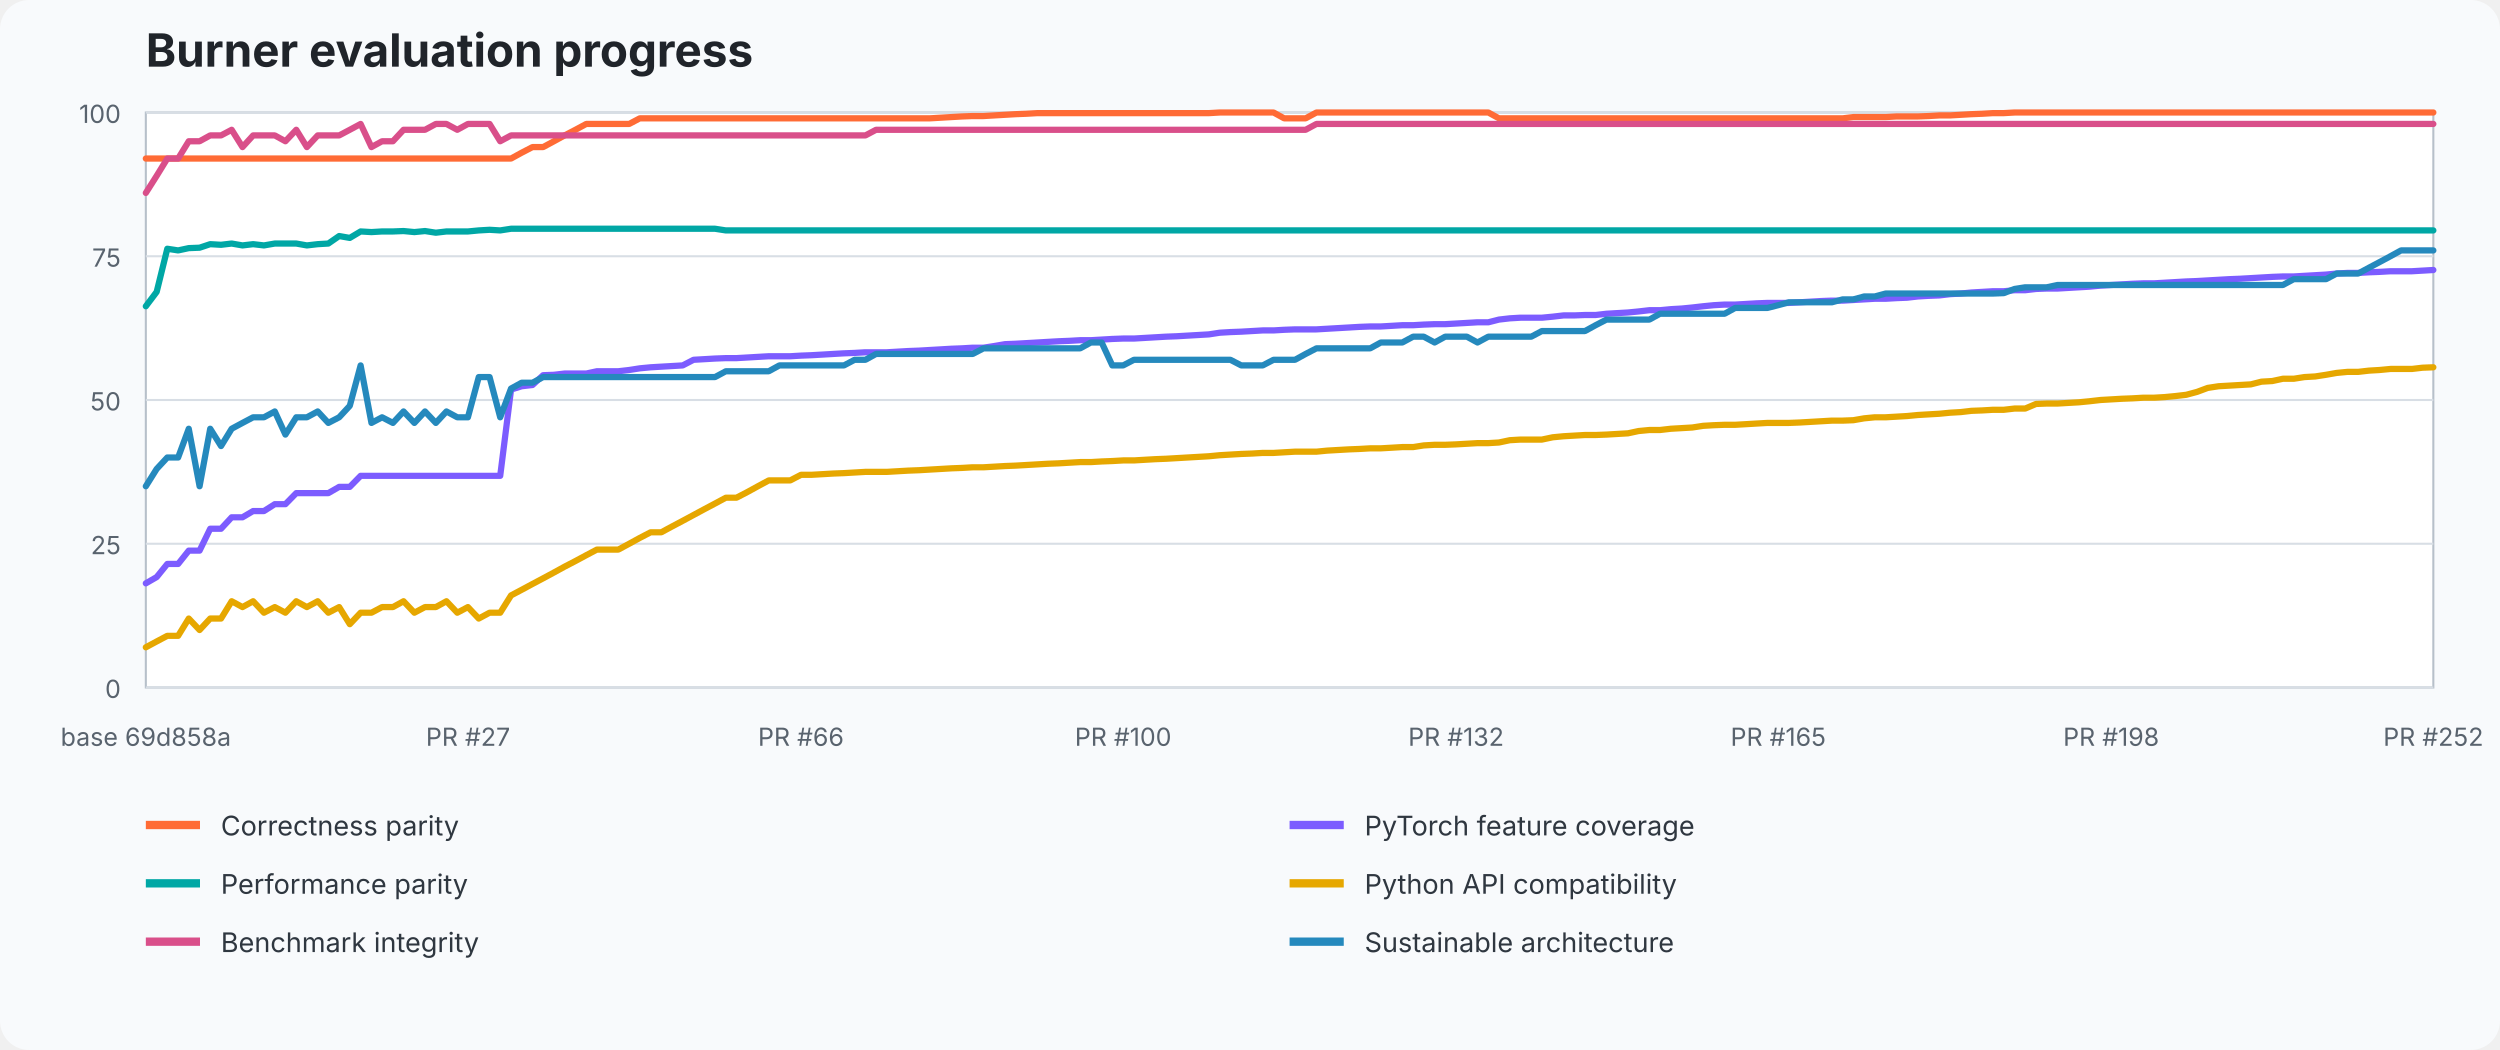
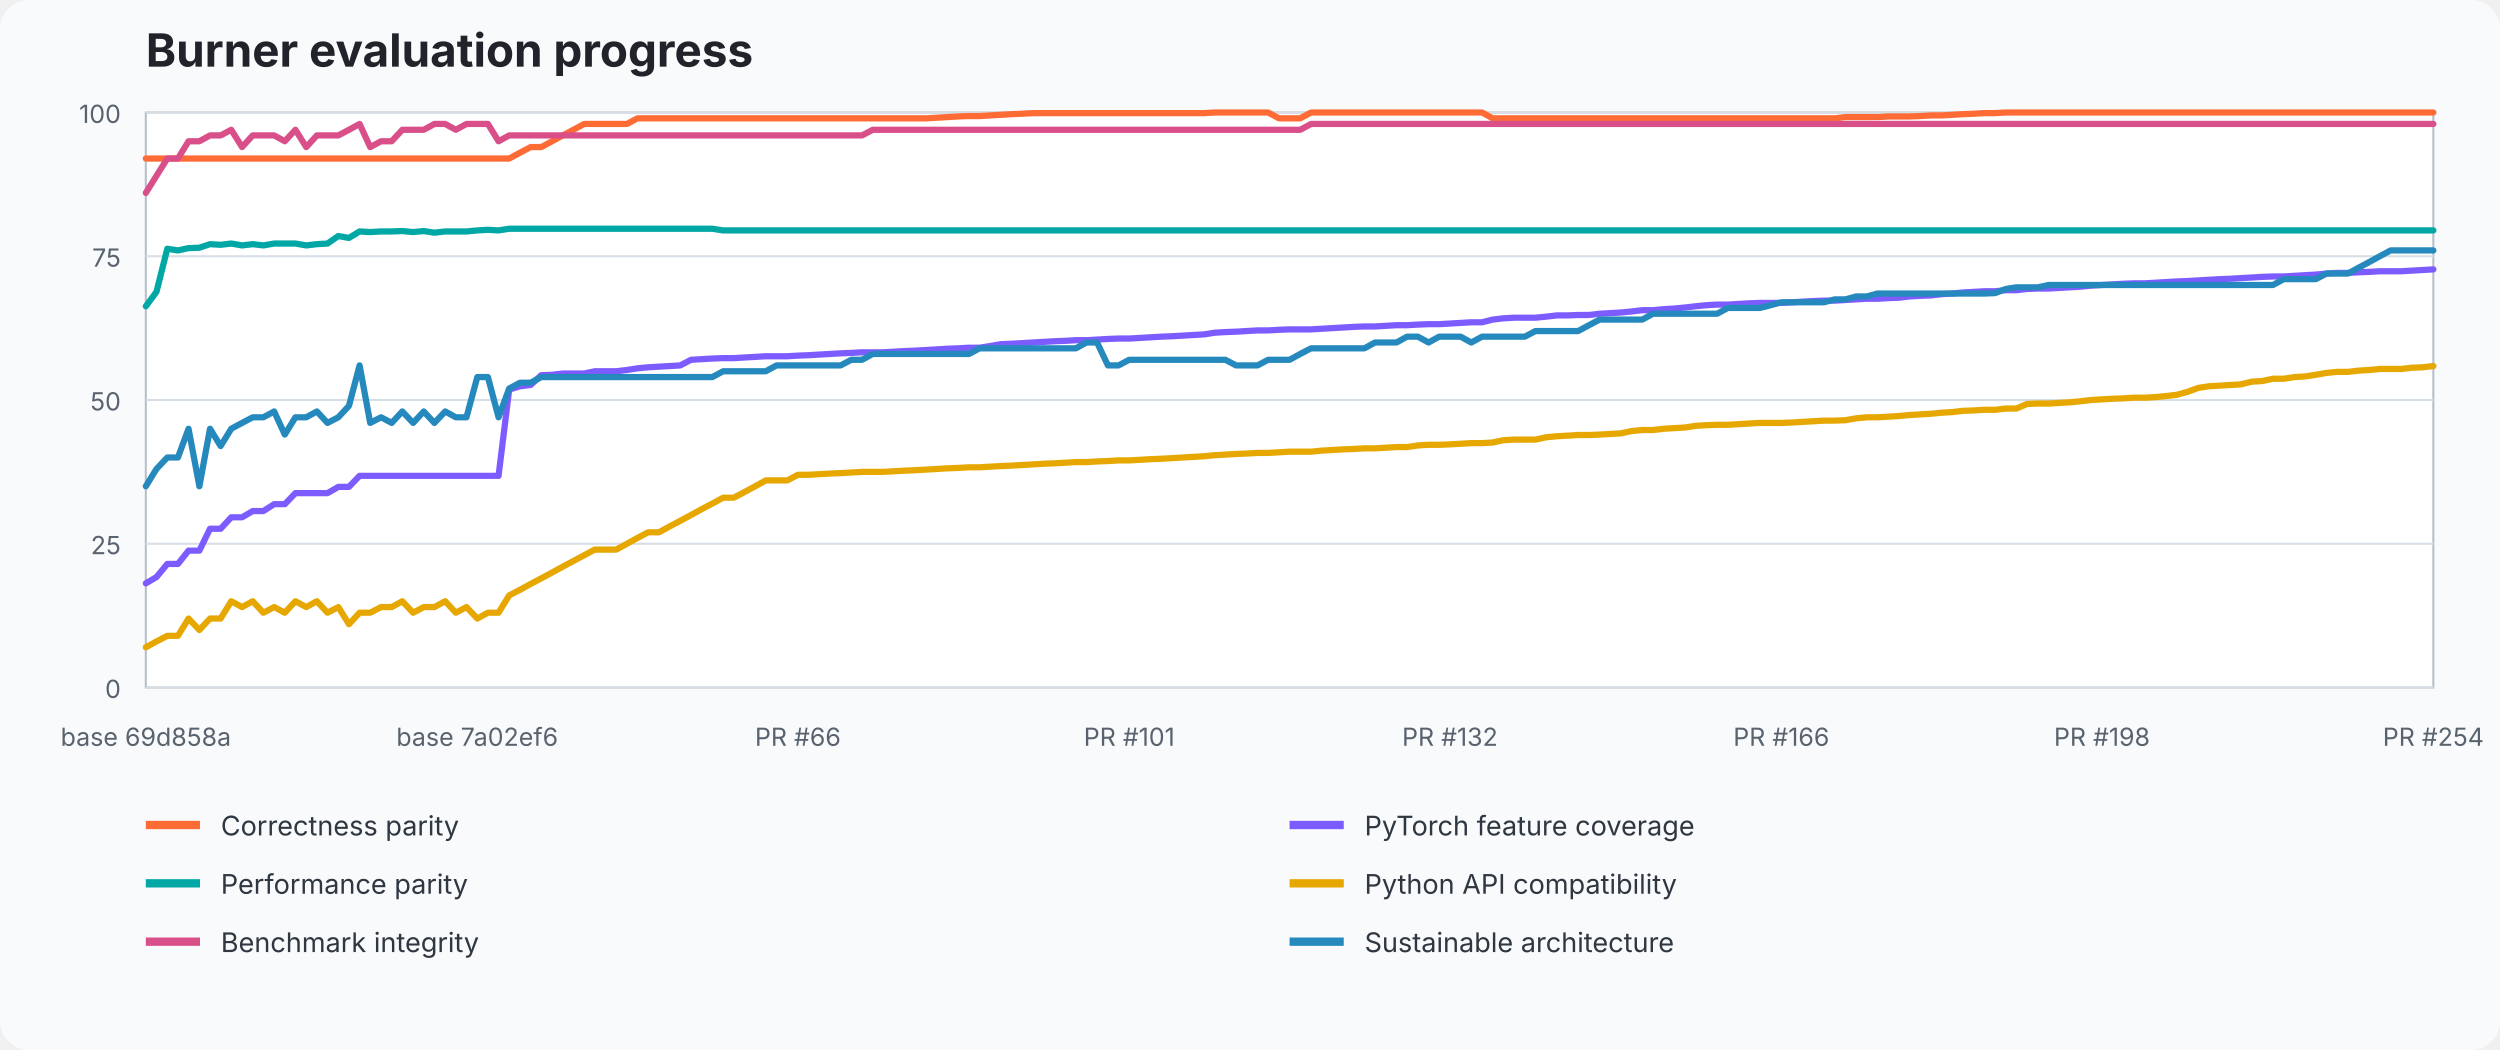
<svg xmlns="http://www.w3.org/2000/svg" width="1200" height="504" viewBox="0 0 1200 504" role="img" aria-labelledby="title desc">
  <style>text{font-family:ui-sans-serif,system-ui,-apple-system,BlinkMacSystemFont,"Segoe UI",sans-serif}.title{font-size:22px;font-weight:700;fill:#20242a}.axis{font-size:12px;fill:#59636e}.legend{font-size:13px;fill:#2f3740}.grid{stroke:#d8dee5;stroke-width:1}.plot{fill:#fff;stroke:#b7c0ca}</style>
  <rect width="100%" height="100%" fill="#f8fafc" rx="14" />
  <text x="70" y="32" class="title">Burner evaluation progress</text>
  <rect x="70" y="54" width="1098" height="276" class="plot" />
  <line x1="70" y1="330" x2="1168" y2="330" class="grid" />
  <text x="58" y="335" text-anchor="end" class="axis">0</text>
  <line x1="70" y1="261" x2="1168" y2="261" class="grid" />
  <text x="58" y="266" text-anchor="end" class="axis">25</text>
  <line x1="70" y1="192" x2="1168" y2="192" class="grid" />
  <text x="58" y="197" text-anchor="end" class="axis">50</text>
  <line x1="70" y1="123" x2="1168" y2="123" class="grid" />
  <text x="58" y="128" text-anchor="end" class="axis">75</text>
  <line x1="70" y1="54" x2="1168" y2="54" class="grid" />
  <text x="58" y="59" text-anchor="end" class="axis">100</text>
-   <polyline points="70.0,76.1 75.2,76.1 80.3,76.1 85.5,76.1 90.6,76.1 95.8,76.1 100.9,76.1 106.1,76.1 111.2,76.1 116.4,76.1 121.5,76.1 126.7,76.1 131.9,76.1 137.0,76.1 142.2,76.1 147.3,76.1 152.5,76.1 157.6,76.1 162.8,76.1 167.9,76.1 173.1,76.1 178.3,76.1 183.4,76.1 188.6,76.1 193.7,76.1 198.9,76.1 204.0,76.1 209.2,76.1 214.3,76.1 219.5,76.1 224.6,76.1 229.8,76.1 235.0,76.1 240.1,76.1 245.3,76.1 250.4,73.3 255.6,70.6 260.7,70.6 265.9,67.8 271.0,65.0 276.2,62.3 281.4,59.5 286.5,59.5 291.7,59.5 296.8,59.5 302.0,59.5 307.1,56.8 312.3,56.8 317.4,56.8 322.6,56.8 327.7,56.8 332.9,56.8 338.1,56.8 343.2,56.8 348.4,56.8 353.5,56.8 358.7,56.8 363.8,56.8 369.0,56.8 374.1,56.8 379.3,56.8 384.5,56.8 389.6,56.8 394.8,56.8 399.9,56.8 405.1,56.8 410.2,56.8 415.4,56.8 420.5,56.8 425.7,56.8 430.8,56.8 436.0,56.8 441.2,56.8 446.3,56.8 451.5,56.5 456.6,56.2 461.8,55.9 466.9,55.7 472.1,55.7 477.2,55.4 482.4,55.1 487.5,54.8 492.7,54.6 497.9,54.3 503.0,54.3 508.2,54.3 513.3,54.3 518.5,54.3 523.6,54.3 528.8,54.3 533.9,54.3 539.1,54.3 544.3,54.3 549.4,54.3 554.6,54.3 559.7,54.3 564.9,54.3 570.0,54.3 575.2,54.3 580.3,54.3 585.5,54.0 590.6,54.0 595.8,54.0 601.0,54.0 606.1,54.0 611.3,54.0 616.4,56.8 621.6,56.8 626.7,56.8 631.9,54.0 637.0,54.0 642.2,54.0 647.4,54.0 652.5,54.0 657.7,54.0 662.8,54.0 668.0,54.0 673.1,54.0 678.3,54.0 683.4,54.0 688.6,54.0 693.7,54.0 698.9,54.0 704.1,54.0 709.2,54.0 714.4,54.0 719.5,56.8 724.7,56.8 729.8,56.8 735.0,56.8 740.1,56.8 745.3,56.8 750.5,56.8 755.6,56.8 760.8,56.8 765.9,56.8 771.1,56.8 776.2,56.8 781.4,56.8 786.5,56.8 791.7,56.8 796.8,56.8 802.0,56.8 807.2,56.8 812.3,56.8 817.5,56.8 822.6,56.8 827.8,56.8 832.9,56.8 838.1,56.8 843.2,56.8 848.4,56.8 853.5,56.8 858.7,56.8 863.9,56.8 869.0,56.8 874.2,56.8 879.3,56.8 884.5,56.8 889.6,56.2 894.8,56.2 899.9,56.2 905.1,56.2 910.3,55.9 915.4,55.9 920.6,55.9 925.7,55.7 930.9,55.4 936.0,55.4 941.2,55.1 946.3,54.8 951.5,54.6 956.6,54.3 961.8,54.3 967.0,54.0 972.1,54.0 977.3,54.0 982.4,54.0 987.6,54.0 992.7,54.0 997.9,54.0 1003.0,54.0 1008.2,54.0 1013.4,54.0 1018.5,54.0 1023.7,54.0 1028.8,54.0 1034.0,54.0 1039.1,54.0 1044.3,54.0 1049.4,54.0 1054.6,54.0 1059.7,54.0 1064.9,54.0 1070.1,54.0 1075.2,54.0 1080.4,54.0 1085.5,54.0 1090.7,54.0 1095.8,54.0 1101.0,54.0 1106.1,54.0 1111.3,54.0 1116.5,54.0 1121.6,54.0 1126.8,54.0 1131.9,54.0 1137.1,54.0 1142.2,54.0 1147.4,54.0 1152.5,54.0 1157.7,54.0 1162.8,54.0 1168.0,54.0" fill="none" stroke="#ff6b35" stroke-width="3" stroke-linejoin="round" stroke-linecap="round" />
-   <polyline points="70.0,280.0 75.2,277.0 80.3,270.7 85.5,270.7 90.6,264.3 95.8,264.3 100.9,253.8 106.1,253.8 111.2,248.3 116.4,248.3 121.5,245.3 126.7,245.3 131.9,242.0 137.0,242.0 142.2,236.7 147.3,236.7 152.5,236.7 157.6,236.7 162.8,233.7 167.9,233.7 173.1,228.4 178.3,228.4 183.4,228.4 188.6,228.4 193.7,228.4 198.9,228.4 204.0,228.4 209.2,228.4 214.3,228.4 219.5,228.4 224.6,228.4 229.8,228.4 235.0,228.4 240.1,228.4 245.3,187.0 250.4,185.4 255.6,184.8 260.7,180.1 265.9,179.9 271.0,179.3 276.2,179.3 281.4,179.3 286.5,178.2 291.7,178.2 296.8,178.2 302.0,177.6 307.1,176.8 312.3,176.3 317.4,176.0 322.6,175.7 327.7,175.4 332.9,172.7 338.1,172.4 343.2,172.1 348.4,171.9 353.5,171.9 358.7,171.6 363.8,171.3 369.0,171.0 374.1,171.0 379.3,171.0 384.5,170.7 389.6,170.5 394.8,170.2 399.9,169.9 405.1,169.6 410.2,169.4 415.4,169.1 420.5,169.1 425.7,169.1 430.8,168.8 436.0,168.5 441.2,168.3 446.3,168.0 451.5,167.7 456.6,167.4 461.8,167.2 466.9,166.9 472.1,166.9 477.2,166.1 482.4,165.2 487.5,165.0 492.7,164.7 497.9,164.4 503.0,164.1 508.2,163.8 513.3,163.6 518.5,163.3 523.6,163.3 528.8,163.0 533.9,162.7 539.1,162.5 544.3,162.5 549.4,162.2 554.6,161.9 559.7,161.6 564.9,161.4 570.0,161.1 575.2,160.8 580.3,160.5 585.5,159.7 590.6,159.4 595.8,159.2 601.0,158.9 606.1,158.6 611.3,158.6 616.4,158.3 621.6,158.1 626.7,158.1 631.9,158.1 637.0,157.8 642.2,157.5 647.4,157.2 652.5,156.9 657.7,156.7 662.8,156.7 668.0,156.4 673.1,156.1 678.3,156.1 683.4,155.8 688.6,155.6 693.7,155.6 698.9,155.3 704.1,155.0 709.2,154.7 714.4,154.7 719.5,153.4 724.7,152.8 729.8,152.5 735.0,152.5 740.1,152.5 745.3,152.0 750.5,151.4 755.6,151.4 760.8,151.2 765.9,151.2 771.1,150.6 776.2,150.3 781.4,150.0 786.5,149.5 791.7,148.9 796.8,148.9 802.0,148.4 807.2,148.1 812.3,147.6 817.5,147.0 822.6,146.5 827.8,146.2 832.9,146.2 838.1,145.9 843.2,145.6 848.4,145.4 853.5,145.4 858.7,145.4 863.9,145.1 869.0,144.8 874.2,144.5 879.3,144.3 884.5,144.3 889.6,144.0 894.8,143.7 899.9,143.4 905.1,143.4 910.3,143.1 915.4,142.9 920.6,142.3 925.7,142.0 930.9,141.8 936.0,141.2 941.2,140.9 946.3,140.4 951.5,140.1 956.6,139.8 961.8,139.8 967.0,139.3 972.1,139.3 977.3,138.7 982.4,138.5 987.6,138.5 992.7,138.2 997.9,137.9 1003.0,137.6 1008.2,137.1 1013.4,136.8 1018.5,136.5 1023.7,136.2 1028.8,136.0 1034.0,136.0 1039.1,135.7 1044.3,135.4 1049.4,135.1 1054.6,134.9 1059.7,134.6 1064.9,134.3 1070.1,134.0 1075.2,133.8 1080.4,133.5 1085.5,133.2 1090.7,132.9 1095.8,132.7 1101.0,132.7 1106.1,132.4 1111.3,132.1 1116.5,131.8 1121.6,131.3 1126.8,131.0 1131.9,131.0 1137.1,130.7 1142.2,130.5 1147.4,130.2 1152.5,130.2 1157.7,130.2 1162.8,129.9 1168.0,129.6" fill="none" stroke="#7c5cff" stroke-width="3" stroke-linejoin="round" stroke-linecap="round" />
-   <polyline points="70.0,147.0 75.2,140.1 80.3,119.4 85.5,120.2 90.6,119.1 95.8,118.9 100.9,117.2 106.1,117.5 111.2,116.9 116.4,117.8 121.5,117.2 126.7,117.8 131.9,116.9 137.0,116.9 142.2,116.9 147.3,117.8 152.5,117.2 157.6,116.9 162.8,113.3 167.9,114.2 173.1,111.1 178.3,111.4 183.4,111.1 188.6,111.1 193.7,110.9 198.9,111.4 204.0,110.9 209.2,111.7 214.3,111.1 219.5,111.1 224.6,111.1 229.8,110.6 235.0,110.3 240.1,110.6 245.3,109.8 250.4,109.8 255.6,109.8 260.7,109.8 265.9,109.8 271.0,109.8 276.2,109.8 281.4,109.8 286.5,109.8 291.7,109.8 296.8,109.8 302.0,109.8 307.1,109.8 312.3,109.8 317.4,109.8 322.6,109.8 327.7,109.8 332.9,109.8 338.1,109.8 343.2,109.8 348.4,110.6 353.5,110.6 358.7,110.6 363.8,110.6 369.0,110.6 374.1,110.6 379.3,110.6 384.5,110.6 389.6,110.6 394.8,110.6 399.9,110.6 405.1,110.6 410.2,110.6 415.4,110.6 420.5,110.6 425.7,110.6 430.8,110.6 436.0,110.6 441.2,110.6 446.3,110.6 451.5,110.6 456.6,110.6 461.8,110.6 466.9,110.6 472.1,110.6 477.2,110.6 482.4,110.6 487.5,110.6 492.7,110.6 497.9,110.6 503.0,110.6 508.2,110.6 513.3,110.6 518.5,110.6 523.6,110.6 528.8,110.6 533.9,110.6 539.1,110.6 544.3,110.6 549.4,110.6 554.6,110.6 559.7,110.6 564.9,110.6 570.0,110.6 575.2,110.6 580.3,110.6 585.5,110.6 590.6,110.6 595.8,110.6 601.0,110.6 606.1,110.6 611.3,110.6 616.4,110.6 621.6,110.6 626.7,110.6 631.9,110.6 637.0,110.6 642.2,110.6 647.4,110.6 652.5,110.6 657.7,110.6 662.8,110.6 668.0,110.6 673.1,110.6 678.3,110.6 683.4,110.6 688.6,110.6 693.7,110.6 698.9,110.6 704.1,110.6 709.2,110.6 714.4,110.6 719.5,110.6 724.7,110.6 729.8,110.6 735.0,110.6 740.1,110.6 745.3,110.6 750.5,110.6 755.6,110.6 760.8,110.6 765.9,110.6 771.1,110.6 776.2,110.6 781.4,110.6 786.5,110.6 791.7,110.6 796.8,110.6 802.0,110.6 807.2,110.6 812.3,110.6 817.5,110.6 822.6,110.6 827.8,110.6 832.9,110.6 838.1,110.6 843.2,110.6 848.4,110.6 853.5,110.6 858.7,110.6 863.9,110.6 869.0,110.6 874.2,110.6 879.3,110.6 884.5,110.6 889.6,110.6 894.8,110.6 899.9,110.6 905.1,110.6 910.3,110.6 915.4,110.6 920.6,110.6 925.7,110.6 930.9,110.6 936.0,110.6 941.2,110.6 946.3,110.6 951.5,110.6 956.6,110.6 961.8,110.6 967.0,110.6 972.1,110.6 977.3,110.6 982.4,110.6 987.6,110.6 992.7,110.6 997.9,110.6 1003.0,110.6 1008.2,110.6 1013.4,110.6 1018.5,110.6 1023.7,110.6 1028.8,110.6 1034.0,110.6 1039.1,110.6 1044.3,110.6 1049.4,110.6 1054.6,110.6 1059.7,110.6 1064.9,110.6 1070.1,110.6 1075.2,110.6 1080.4,110.6 1085.5,110.6 1090.7,110.6 1095.8,110.6 1101.0,110.6 1106.1,110.6 1111.3,110.6 1116.5,110.6 1121.6,110.6 1126.8,110.6 1131.9,110.6 1137.1,110.6 1142.2,110.6 1147.4,110.6 1152.5,110.6 1157.7,110.6 1162.8,110.6 1168.0,110.6" fill="none" stroke="#00a7a5" stroke-width="3" stroke-linejoin="round" stroke-linecap="round" />
-   <polyline points="70.0,310.7 75.2,307.9 80.3,305.2 85.5,305.2 90.6,296.9 95.8,302.4 100.9,296.9 106.1,296.9 111.2,288.6 116.4,291.4 121.5,288.6 126.7,294.1 131.9,291.4 137.0,294.1 142.2,288.6 147.3,291.4 152.5,288.6 157.6,294.1 162.8,291.4 167.9,299.6 173.1,294.1 178.3,294.1 183.4,291.4 188.6,291.4 193.7,288.6 198.9,294.1 204.0,291.4 209.2,291.4 214.3,288.6 219.5,294.1 224.6,291.4 229.8,296.9 235.0,294.1 240.1,294.1 245.3,285.8 250.4,283.1 255.6,280.3 260.7,277.6 265.9,274.8 271.0,272.0 276.2,269.3 281.4,266.5 286.5,263.8 291.7,263.8 296.8,263.8 302.0,261.0 307.1,258.2 312.3,255.5 317.4,255.5 322.6,252.7 327.7,250.0 332.9,247.2 338.1,244.4 343.2,241.7 348.4,238.9 353.5,238.9 358.7,236.2 363.8,233.4 369.0,230.6 374.1,230.6 379.3,230.6 384.5,227.9 389.6,227.9 394.8,227.6 399.9,227.3 405.1,227.1 410.2,226.8 415.4,226.5 420.5,226.5 425.7,226.5 430.8,226.2 436.0,225.9 441.2,225.7 446.3,225.4 451.5,225.1 456.6,224.8 461.8,224.6 466.9,224.3 472.1,224.3 477.2,224.0 482.4,223.7 487.5,223.5 492.7,223.2 497.9,222.9 503.0,222.6 508.2,222.4 513.3,222.1 518.5,221.8 523.6,221.8 528.8,221.5 533.9,221.3 539.1,221.0 544.3,221.0 549.4,220.7 554.6,220.4 559.7,220.2 564.9,219.9 570.0,219.6 575.2,219.3 580.3,219.0 585.5,218.5 590.6,218.2 595.8,217.9 601.0,217.7 606.1,217.4 611.3,217.4 616.4,217.1 621.6,216.8 626.7,216.8 631.9,216.8 637.0,216.3 642.2,216.0 647.4,215.7 652.5,215.5 657.7,215.2 662.8,215.2 668.0,214.9 673.1,214.6 678.3,214.6 683.4,213.8 688.6,213.5 693.7,213.5 698.9,213.3 704.1,213.0 709.2,212.7 714.4,212.7 719.5,212.4 724.7,211.3 729.8,211.0 735.0,211.0 740.1,211.0 745.3,209.9 750.5,209.4 755.6,209.1 760.8,208.8 765.9,208.8 771.1,208.6 776.2,208.3 781.4,208.0 786.5,206.9 791.7,206.4 796.8,206.4 802.0,205.8 807.2,205.5 812.3,205.2 817.5,204.4 822.6,204.1 827.8,203.9 832.9,203.9 838.1,203.6 843.2,203.3 848.4,203.0 853.5,203.0 858.7,203.0 863.9,202.8 869.0,202.5 874.2,202.2 879.3,201.9 884.5,201.9 889.6,201.7 894.8,200.8 899.9,200.3 905.1,200.3 910.3,200.0 915.4,199.7 920.6,199.2 925.7,198.9 930.9,198.6 936.0,198.1 941.2,197.8 946.3,197.2 951.5,197.0 956.6,196.7 961.8,196.7 967.0,196.1 972.1,196.1 977.3,193.9 982.4,193.7 987.6,193.7 992.7,193.4 997.9,193.1 1003.0,192.6 1008.2,192.0 1013.4,191.7 1018.5,191.4 1023.7,191.2 1028.8,190.9 1034.0,190.9 1039.1,190.6 1044.3,190.1 1049.4,189.5 1054.6,188.1 1059.7,186.2 1064.9,185.4 1070.1,185.1 1075.2,184.8 1080.4,184.5 1085.5,183.2 1090.7,182.9 1095.8,181.8 1101.0,181.8 1106.1,181.0 1111.3,180.7 1116.5,179.9 1121.6,179.0 1126.8,178.5 1131.9,178.5 1137.1,177.9 1142.2,177.6 1147.4,177.1 1152.5,177.1 1157.7,177.1 1162.8,176.5 1168.0,176.3" fill="none" stroke="#e6a700" stroke-width="3" stroke-linejoin="round" stroke-linecap="round" />
-   <polyline points="70.0,92.6 75.2,84.4 80.3,76.1 85.5,76.1 90.6,67.8 95.8,67.8 100.9,65.0 106.1,65.0 111.2,62.3 116.4,70.6 121.5,65.0 126.7,65.0 131.9,65.0 137.0,67.8 142.2,62.3 147.3,70.6 152.5,65.0 157.6,65.0 162.8,65.0 167.9,62.3 173.1,59.5 178.3,70.6 183.4,67.8 188.6,67.8 193.7,62.3 198.9,62.3 204.0,62.3 209.2,59.5 214.3,59.5 219.5,62.3 224.6,59.5 229.8,59.5 235.0,59.5 240.1,67.8 245.3,65.0 250.4,65.0 255.6,65.0 260.7,65.0 265.9,65.0 271.0,65.0 276.2,65.0 281.4,65.0 286.5,65.0 291.7,65.0 296.8,65.0 302.0,65.0 307.1,65.0 312.3,65.0 317.4,65.0 322.6,65.0 327.7,65.0 332.9,65.0 338.1,65.0 343.2,65.0 348.4,65.0 353.5,65.0 358.7,65.0 363.8,65.0 369.0,65.0 374.1,65.0 379.3,65.0 384.5,65.0 389.6,65.0 394.8,65.0 399.9,65.0 405.1,65.0 410.2,65.0 415.4,65.0 420.5,62.3 425.7,62.3 430.8,62.3 436.0,62.3 441.2,62.3 446.3,62.3 451.5,62.3 456.6,62.3 461.8,62.3 466.9,62.3 472.1,62.3 477.2,62.3 482.4,62.3 487.5,62.3 492.7,62.3 497.9,62.3 503.0,62.3 508.2,62.3 513.3,62.3 518.5,62.3 523.6,62.3 528.8,62.3 533.9,62.3 539.1,62.3 544.3,62.3 549.4,62.3 554.6,62.3 559.7,62.3 564.9,62.3 570.0,62.3 575.2,62.3 580.3,62.3 585.5,62.3 590.6,62.3 595.8,62.3 601.0,62.3 606.1,62.3 611.3,62.3 616.4,62.3 621.6,62.3 626.7,62.3 631.9,59.5 637.0,59.5 642.2,59.5 647.4,59.5 652.5,59.5 657.7,59.5 662.8,59.5 668.0,59.5 673.1,59.5 678.3,59.5 683.4,59.5 688.6,59.5 693.7,59.5 698.9,59.5 704.1,59.5 709.2,59.5 714.4,59.5 719.5,59.5 724.7,59.5 729.8,59.5 735.0,59.5 740.1,59.5 745.3,59.5 750.5,59.5 755.6,59.5 760.8,59.5 765.9,59.5 771.1,59.5 776.2,59.5 781.4,59.5 786.5,59.5 791.7,59.5 796.8,59.5 802.0,59.5 807.2,59.5 812.3,59.5 817.5,59.5 822.6,59.5 827.8,59.5 832.9,59.5 838.1,59.5 843.2,59.5 848.4,59.5 853.5,59.5 858.7,59.5 863.9,59.5 869.0,59.5 874.2,59.5 879.3,59.5 884.5,59.5 889.6,59.5 894.8,59.5 899.9,59.5 905.1,59.5 910.3,59.5 915.4,59.5 920.6,59.5 925.7,59.5 930.9,59.5 936.0,59.5 941.2,59.5 946.3,59.5 951.5,59.5 956.6,59.5 961.8,59.5 967.0,59.5 972.1,59.5 977.3,59.5 982.4,59.5 987.6,59.5 992.7,59.5 997.9,59.5 1003.0,59.5 1008.2,59.5 1013.4,59.5 1018.5,59.5 1023.7,59.5 1028.8,59.5 1034.0,59.5 1039.1,59.5 1044.3,59.5 1049.4,59.5 1054.6,59.5 1059.7,59.5 1064.9,59.5 1070.1,59.5 1075.2,59.5 1080.4,59.5 1085.5,59.5 1090.7,59.5 1095.8,59.5 1101.0,59.5 1106.1,59.5 1111.3,59.5 1116.5,59.5 1121.6,59.5 1126.8,59.5 1131.9,59.5 1137.1,59.5 1142.2,59.5 1147.4,59.5 1152.5,59.5 1157.7,59.5 1162.8,59.5 1168.0,59.5" fill="none" stroke="#d94f8a" stroke-width="3" stroke-linejoin="round" stroke-linecap="round" />
-   <polyline points="70.0,233.4 75.2,225.1 80.3,219.6 85.5,219.6 90.6,205.8 95.8,233.4 100.9,205.8 106.1,214.1 111.2,205.8 116.4,203.0 121.5,200.3 126.7,200.3 131.9,197.5 137.0,208.6 142.2,200.3 147.3,200.3 152.5,197.5 157.6,203.0 162.8,200.3 167.9,194.8 173.1,175.4 178.3,203.0 183.4,200.3 188.6,203.0 193.7,197.5 198.9,203.0 204.0,197.5 209.2,203.0 214.3,197.5 219.5,200.3 224.6,200.3 229.8,181.0 235.0,181.0 240.1,200.3 245.3,186.5 250.4,183.7 255.6,183.7 260.7,181.0 265.9,181.0 271.0,181.0 276.2,181.0 281.4,181.0 286.5,181.0 291.7,181.0 296.8,181.0 302.0,181.0 307.1,181.0 312.3,181.0 317.4,181.0 322.6,181.0 327.7,181.0 332.9,181.0 338.1,181.0 343.2,181.0 348.4,178.2 353.5,178.2 358.7,178.2 363.8,178.2 369.0,178.2 374.1,175.4 379.3,175.4 384.5,175.4 389.6,175.4 394.8,175.4 399.9,175.4 405.1,175.4 410.2,172.7 415.4,172.7 420.5,169.9 425.7,169.9 430.8,169.9 436.0,169.9 441.2,169.9 446.3,169.9 451.5,169.9 456.6,169.9 461.8,169.9 466.9,169.9 472.1,167.2 477.2,167.2 482.4,167.2 487.5,167.2 492.7,167.2 497.9,167.2 503.0,167.2 508.2,167.2 513.3,167.2 518.5,167.2 523.6,164.4 528.8,164.4 533.9,175.4 539.1,175.4 544.3,172.7 549.4,172.7 554.6,172.7 559.7,172.7 564.9,172.7 570.0,172.7 575.2,172.7 580.3,172.7 585.5,172.7 590.6,172.7 595.8,175.4 601.0,175.4 606.1,175.4 611.3,172.7 616.4,172.7 621.6,172.7 626.7,169.9 631.9,167.2 637.0,167.2 642.2,167.2 647.4,167.2 652.5,167.2 657.7,167.2 662.8,164.4 668.0,164.4 673.1,164.4 678.3,161.6 683.4,161.6 688.6,164.4 693.7,161.6 698.9,161.6 704.1,161.6 709.2,164.4 714.4,161.6 719.5,161.6 724.7,161.6 729.8,161.6 735.0,161.6 740.1,158.9 745.3,158.9 750.5,158.9 755.6,158.9 760.8,158.9 765.9,156.1 771.1,153.4 776.2,153.4 781.4,153.4 786.5,153.4 791.7,153.4 796.8,150.6 802.0,150.6 807.2,150.6 812.3,150.6 817.5,150.6 822.6,150.6 827.8,150.6 832.9,147.8 838.1,147.8 843.2,147.8 848.4,147.8 853.5,146.5 858.7,145.1 863.9,145.1 869.0,145.1 874.2,145.1 879.3,145.1 884.5,143.7 889.6,143.7 894.8,142.3 899.9,142.3 905.1,140.9 910.3,140.9 915.4,140.9 920.6,140.9 925.7,140.9 930.9,140.9 936.0,140.9 941.2,140.9 946.3,140.9 951.5,140.9 956.6,140.9 961.8,140.7 967.0,138.7 972.1,137.9 977.3,137.9 982.4,137.9 987.6,136.8 992.7,136.8 997.9,136.8 1003.0,136.8 1008.2,136.8 1013.4,136.8 1018.5,136.8 1023.7,136.8 1028.8,136.8 1034.0,136.8 1039.1,136.8 1044.3,136.8 1049.4,136.8 1054.6,136.8 1059.7,136.8 1064.9,136.8 1070.1,136.8 1075.2,136.8 1080.4,136.8 1085.5,136.8 1090.7,136.8 1095.8,136.8 1101.0,134.0 1106.1,134.0 1111.3,134.0 1116.5,134.0 1121.6,131.3 1126.8,131.3 1131.9,131.3 1137.1,128.5 1142.2,125.8 1147.4,123.0 1152.5,120.2 1157.7,120.2 1162.8,120.2 1168.0,120.2" fill="none" stroke="#2589bd" stroke-width="3" stroke-linejoin="round" stroke-linecap="round" />
+   <polyline points="70.0,76.1 75.1,76.1 80.3,76.1 85.4,76.1 90.5,76.1 95.7,76.1 100.8,76.1 105.9,76.1 111.0,76.1 116.2,76.1 121.3,76.1 126.4,76.1 131.6,76.1 136.7,76.1 141.8,76.1 147.0,76.1 152.1,76.1 157.2,76.1 162.4,76.1 167.5,76.1 172.6,76.1 177.7,76.1 182.9,76.1 188.0,76.1 193.1,76.1 198.3,76.1 203.4,76.1 208.5,76.1 213.7,76.1 218.8,76.1 223.9,76.1 229.1,76.1 234.2,76.1 239.3,76.1 244.4,76.1 249.6,73.3 254.7,70.6 259.8,70.6 265.0,67.8 270.1,65.0 275.2,62.3 280.4,59.5 285.5,59.5 290.6,59.5 295.8,59.5 300.9,59.5 306.0,56.8 311.1,56.8 316.3,56.8 321.4,56.8 326.5,56.8 331.7,56.8 336.8,56.8 341.9,56.8 347.1,56.8 352.2,56.8 357.3,56.8 362.5,56.8 367.6,56.8 372.7,56.8 377.9,56.8 383.0,56.8 388.1,56.8 393.2,56.8 398.4,56.8 403.5,56.8 408.6,56.8 413.8,56.8 418.9,56.8 424.0,56.8 429.2,56.8 434.3,56.8 439.4,56.8 444.6,56.8 449.7,56.5 454.8,56.2 459.9,55.9 465.1,55.7 470.2,55.7 475.3,55.4 480.5,55.1 485.6,54.8 490.7,54.6 495.9,54.3 501.0,54.3 506.1,54.3 511.3,54.3 516.4,54.3 521.5,54.3 526.6,54.3 531.8,54.3 536.9,54.3 542.0,54.3 547.2,54.3 552.3,54.3 557.4,54.3 562.6,54.3 567.7,54.3 572.8,54.3 578.0,54.3 583.1,54.0 588.2,54.0 593.3,54.0 598.5,54.0 603.6,54.0 608.7,54.0 613.9,56.8 619.0,56.8 624.1,56.8 629.3,54.0 634.4,54.0 639.5,54.0 644.7,54.0 649.8,54.0 654.9,54.0 660.0,54.0 665.2,54.0 670.3,54.0 675.4,54.0 680.6,54.0 685.7,54.0 690.8,54.0 696.0,54.0 701.1,54.0 706.2,54.0 711.4,54.0 716.5,56.8 721.6,56.8 726.7,56.8 731.9,56.8 737.0,56.8 742.1,56.8 747.3,56.8 752.4,56.8 757.5,56.8 762.7,56.8 767.8,56.8 772.9,56.8 778.1,56.8 783.2,56.8 788.3,56.8 793.4,56.8 798.6,56.8 803.7,56.8 808.8,56.8 814.0,56.8 819.1,56.8 824.2,56.8 829.4,56.8 834.5,56.8 839.6,56.8 844.8,56.8 849.9,56.8 855.0,56.8 860.1,56.8 865.3,56.8 870.4,56.8 875.5,56.8 880.7,56.8 885.8,56.2 890.9,56.2 896.1,56.2 901.2,56.2 906.3,55.9 911.5,55.9 916.6,55.9 921.7,55.7 926.9,55.4 932.0,55.4 937.1,55.1 942.2,54.8 947.4,54.6 952.5,54.3 957.6,54.3 962.8,54.0 967.9,54.0 973.0,54.0 978.2,54.0 983.3,54.0 988.4,54.0 993.6,54.0 998.7,54.0 1003.8,54.0 1008.9,54.0 1014.1,54.0 1019.2,54.0 1024.3,54.0 1029.5,54.0 1034.6,54.0 1039.7,54.0 1044.9,54.0 1050.0,54.0 1055.1,54.0 1060.3,54.0 1065.4,54.0 1070.5,54.0 1075.6,54.0 1080.8,54.0 1085.9,54.0 1091.0,54.0 1096.2,54.0 1101.3,54.0 1106.4,54.0 1111.6,54.0 1116.7,54.0 1121.8,54.0 1127.0,54.0 1132.1,54.0 1137.2,54.0 1142.3,54.0 1147.5,54.0 1152.6,54.0 1157.7,54.0 1162.9,54.0 1168.0,54.0" fill="none" stroke="#ff6b35" stroke-width="3" stroke-linejoin="round" stroke-linecap="round" />
+   <polyline points="70.0,280.0 75.1,277.0 80.3,270.7 85.4,270.7 90.5,264.3 95.7,264.3 100.8,253.8 105.9,253.8 111.0,248.3 116.2,248.3 121.3,245.3 126.4,245.3 131.6,242.0 136.7,242.0 141.8,236.7 147.0,236.7 152.1,236.7 157.2,236.7 162.4,233.7 167.5,233.7 172.6,228.4 177.7,228.4 182.9,228.4 188.0,228.4 193.1,228.4 198.3,228.4 203.4,228.4 208.5,228.4 213.7,228.4 218.8,228.4 223.9,228.4 229.1,228.4 234.2,228.4 239.3,228.4 244.4,187.0 249.6,185.4 254.7,184.8 259.8,180.1 265.0,179.9 270.1,179.3 275.2,179.3 280.4,179.3 285.5,178.2 290.6,178.2 295.8,178.2 300.9,177.6 306.0,176.8 311.1,176.3 316.3,176.0 321.4,175.7 326.5,175.4 331.7,172.7 336.8,172.4 341.9,172.1 347.1,171.9 352.2,171.9 357.3,171.6 362.5,171.3 367.6,171.0 372.7,171.0 377.9,171.0 383.0,170.7 388.1,170.5 393.2,170.2 398.4,169.9 403.5,169.6 408.6,169.4 413.8,169.1 418.9,169.1 424.0,169.1 429.2,168.8 434.3,168.5 439.4,168.3 444.6,168.0 449.7,167.7 454.8,167.4 459.9,167.2 465.1,166.9 470.2,166.9 475.3,166.1 480.5,165.2 485.6,165.0 490.7,164.7 495.9,164.4 501.0,164.1 506.1,163.8 511.3,163.6 516.4,163.3 521.5,163.3 526.6,163.0 531.8,162.7 536.9,162.5 542.0,162.5 547.2,162.2 552.3,161.9 557.4,161.6 562.6,161.4 567.7,161.1 572.8,160.8 578.0,160.5 583.1,159.7 588.2,159.4 593.3,159.2 598.5,158.9 603.6,158.6 608.7,158.6 613.9,158.3 619.0,158.1 624.1,158.1 629.3,158.1 634.4,157.8 639.5,157.5 644.7,157.2 649.8,156.9 654.9,156.7 660.0,156.7 665.2,156.4 670.3,156.1 675.4,156.1 680.6,155.8 685.7,155.6 690.8,155.6 696.0,155.3 701.1,155.0 706.2,154.7 711.4,154.7 716.5,153.4 721.6,152.8 726.7,152.5 731.9,152.5 737.0,152.5 742.1,152.0 747.3,151.4 752.4,151.4 757.5,151.2 762.7,151.2 767.8,150.6 772.9,150.3 778.1,150.0 783.2,149.5 788.3,148.9 793.4,148.9 798.6,148.4 803.7,148.1 808.8,147.6 814.0,147.0 819.1,146.5 824.2,146.2 829.4,146.2 834.5,145.9 839.6,145.6 844.8,145.4 849.9,145.4 855.0,145.4 860.1,145.1 865.3,144.8 870.4,144.5 875.5,144.3 880.7,144.3 885.8,144.0 890.9,143.7 896.1,143.4 901.2,143.4 906.3,143.1 911.5,142.9 916.6,142.3 921.7,142.0 926.9,141.8 932.0,141.2 937.1,140.9 942.2,140.4 947.4,140.1 952.5,139.8 957.6,139.8 962.8,139.3 967.9,139.3 973.0,138.7 978.2,138.5 983.3,138.5 988.4,138.2 993.6,137.9 998.7,137.6 1003.8,137.1 1008.9,136.8 1014.1,136.5 1019.2,136.2 1024.3,136.0 1029.5,136.0 1034.6,135.7 1039.7,135.4 1044.9,135.1 1050.0,134.9 1055.1,134.6 1060.3,134.3 1065.4,134.0 1070.5,133.8 1075.6,133.5 1080.8,133.2 1085.9,132.9 1091.0,132.7 1096.2,132.7 1101.3,132.4 1106.4,132.1 1111.6,131.8 1116.7,131.3 1121.8,131.0 1127.0,131.0 1132.1,130.7 1137.2,130.5 1142.3,130.2 1147.5,130.2 1152.6,130.2 1157.7,129.9 1162.9,129.6 1168.0,129.3" fill="none" stroke="#7c5cff" stroke-width="3" stroke-linejoin="round" stroke-linecap="round" />
+   <polyline points="70.0,147.0 75.1,140.1 80.3,119.4 85.4,120.2 90.5,119.1 95.7,118.9 100.8,117.2 105.9,117.5 111.0,116.9 116.2,117.8 121.3,117.2 126.4,117.8 131.6,116.9 136.7,116.9 141.8,116.9 147.0,117.8 152.1,117.2 157.2,116.9 162.4,113.3 167.5,114.2 172.6,111.1 177.7,111.4 182.9,111.1 188.0,111.1 193.1,110.9 198.3,111.4 203.4,110.9 208.5,111.7 213.7,111.1 218.8,111.1 223.9,111.1 229.1,110.6 234.2,110.3 239.3,110.6 244.4,109.8 249.6,109.8 254.7,109.8 259.8,109.8 265.0,109.8 270.1,109.8 275.2,109.8 280.4,109.8 285.5,109.8 290.6,109.8 295.8,109.8 300.9,109.8 306.0,109.8 311.1,109.8 316.3,109.8 321.4,109.8 326.5,109.8 331.7,109.8 336.8,109.8 341.9,109.8 347.1,110.6 352.2,110.6 357.3,110.6 362.5,110.6 367.6,110.6 372.7,110.6 377.9,110.6 383.0,110.6 388.1,110.6 393.2,110.6 398.4,110.6 403.5,110.6 408.6,110.6 413.8,110.6 418.9,110.6 424.0,110.6 429.2,110.6 434.3,110.6 439.4,110.6 444.6,110.6 449.7,110.6 454.8,110.6 459.9,110.6 465.1,110.6 470.2,110.6 475.3,110.6 480.5,110.6 485.6,110.6 490.7,110.6 495.9,110.6 501.0,110.6 506.1,110.6 511.3,110.6 516.4,110.6 521.5,110.6 526.6,110.6 531.8,110.6 536.9,110.6 542.0,110.6 547.2,110.6 552.3,110.6 557.4,110.6 562.6,110.6 567.7,110.6 572.8,110.6 578.0,110.6 583.1,110.6 588.2,110.6 593.3,110.6 598.5,110.6 603.6,110.6 608.7,110.6 613.9,110.6 619.0,110.6 624.1,110.6 629.3,110.6 634.4,110.6 639.5,110.6 644.7,110.6 649.8,110.6 654.9,110.6 660.0,110.6 665.2,110.6 670.3,110.6 675.4,110.6 680.6,110.6 685.7,110.6 690.8,110.6 696.0,110.6 701.1,110.6 706.2,110.6 711.4,110.6 716.5,110.6 721.6,110.6 726.7,110.6 731.9,110.6 737.0,110.6 742.1,110.6 747.3,110.6 752.4,110.6 757.5,110.6 762.7,110.6 767.8,110.6 772.9,110.6 778.1,110.6 783.2,110.6 788.3,110.6 793.4,110.6 798.6,110.6 803.7,110.6 808.8,110.6 814.0,110.6 819.1,110.6 824.2,110.6 829.4,110.6 834.5,110.6 839.6,110.6 844.8,110.6 849.9,110.6 855.0,110.6 860.1,110.6 865.3,110.6 870.4,110.6 875.5,110.6 880.7,110.6 885.8,110.6 890.9,110.6 896.1,110.6 901.2,110.6 906.3,110.6 911.5,110.6 916.6,110.6 921.7,110.6 926.9,110.6 932.0,110.6 937.1,110.6 942.2,110.6 947.4,110.6 952.5,110.6 957.6,110.6 962.8,110.6 967.9,110.6 973.0,110.6 978.2,110.6 983.3,110.6 988.4,110.6 993.6,110.6 998.7,110.6 1003.8,110.6 1008.9,110.6 1014.1,110.6 1019.2,110.6 1024.3,110.6 1029.5,110.6 1034.6,110.6 1039.7,110.6 1044.9,110.6 1050.0,110.6 1055.1,110.6 1060.3,110.6 1065.4,110.6 1070.5,110.6 1075.6,110.6 1080.8,110.6 1085.9,110.6 1091.0,110.6 1096.2,110.6 1101.3,110.6 1106.4,110.6 1111.6,110.6 1116.7,110.6 1121.8,110.6 1127.0,110.6 1132.1,110.6 1137.2,110.6 1142.3,110.6 1147.5,110.6 1152.6,110.6 1157.7,110.6 1162.9,110.6 1168.0,110.6" fill="none" stroke="#00a7a5" stroke-width="3" stroke-linejoin="round" stroke-linecap="round" />
+   <polyline points="70.0,310.7 75.1,307.9 80.3,305.2 85.4,305.2 90.5,296.9 95.7,302.4 100.8,296.9 105.9,296.9 111.0,288.6 116.2,291.4 121.3,288.6 126.4,294.1 131.6,291.4 136.7,294.1 141.8,288.6 147.0,291.4 152.1,288.6 157.2,294.1 162.4,291.4 167.5,299.6 172.6,294.1 177.7,294.1 182.9,291.4 188.0,291.4 193.1,288.6 198.3,294.1 203.4,291.4 208.5,291.4 213.7,288.6 218.8,294.1 223.9,291.4 229.1,296.9 234.2,294.1 239.3,294.1 244.4,285.8 249.6,283.1 254.7,280.3 259.8,277.6 265.0,274.8 270.1,272.0 275.2,269.3 280.4,266.5 285.5,263.8 290.6,263.8 295.8,263.8 300.9,261.0 306.0,258.2 311.1,255.5 316.3,255.5 321.4,252.7 326.5,250.0 331.7,247.2 336.8,244.4 341.9,241.7 347.1,238.9 352.2,238.9 357.3,236.2 362.5,233.4 367.6,230.6 372.7,230.6 377.9,230.6 383.0,227.9 388.1,227.9 393.2,227.6 398.4,227.3 403.5,227.1 408.6,226.8 413.8,226.5 418.9,226.5 424.0,226.5 429.2,226.2 434.3,225.9 439.4,225.7 444.6,225.4 449.7,225.1 454.8,224.8 459.9,224.6 465.1,224.3 470.2,224.3 475.3,224.0 480.5,223.7 485.6,223.5 490.7,223.2 495.9,222.9 501.0,222.6 506.1,222.4 511.3,222.1 516.4,221.8 521.5,221.8 526.6,221.5 531.8,221.3 536.9,221.0 542.0,221.0 547.2,220.7 552.3,220.4 557.4,220.2 562.6,219.9 567.7,219.6 572.8,219.3 578.0,219.0 583.1,218.5 588.2,218.2 593.3,217.9 598.5,217.7 603.6,217.4 608.7,217.4 613.9,217.1 619.0,216.8 624.1,216.8 629.3,216.8 634.4,216.3 639.5,216.0 644.7,215.7 649.8,215.5 654.9,215.2 660.0,215.2 665.2,214.9 670.3,214.6 675.4,214.6 680.6,213.8 685.7,213.5 690.8,213.5 696.0,213.3 701.1,213.0 706.2,212.7 711.4,212.7 716.5,212.4 721.6,211.3 726.7,211.0 731.9,211.0 737.0,211.0 742.1,209.9 747.3,209.4 752.4,209.1 757.5,208.8 762.7,208.8 767.8,208.6 772.9,208.3 778.1,208.0 783.2,206.9 788.3,206.4 793.4,206.4 798.6,205.8 803.7,205.5 808.8,205.2 814.0,204.4 819.1,204.1 824.2,203.9 829.4,203.9 834.5,203.6 839.6,203.3 844.8,203.0 849.9,203.0 855.0,203.0 860.1,202.8 865.3,202.5 870.4,202.2 875.5,201.9 880.7,201.9 885.8,201.7 890.9,200.8 896.1,200.3 901.2,200.3 906.3,200.0 911.5,199.7 916.6,199.2 921.7,198.9 926.9,198.6 932.0,198.1 937.1,197.8 942.2,197.2 947.4,197.0 952.5,196.7 957.6,196.7 962.8,196.1 967.9,196.1 973.0,193.9 978.2,193.7 983.3,193.7 988.4,193.4 993.6,193.1 998.7,192.6 1003.8,192.0 1008.9,191.7 1014.1,191.4 1019.2,191.2 1024.3,190.9 1029.5,190.9 1034.6,190.6 1039.7,190.1 1044.9,189.5 1050.0,188.1 1055.1,186.2 1060.3,185.4 1065.4,185.1 1070.5,184.8 1075.6,184.5 1080.8,183.2 1085.9,182.9 1091.0,181.8 1096.2,181.8 1101.3,181.0 1106.4,180.7 1111.6,179.9 1116.7,179.0 1121.8,178.5 1127.0,178.5 1132.1,177.9 1137.2,177.6 1142.3,177.1 1147.5,177.1 1152.6,177.1 1157.7,176.5 1162.9,176.3 1168.0,175.7" fill="none" stroke="#e6a700" stroke-width="3" stroke-linejoin="round" stroke-linecap="round" />
+   <polyline points="70.0,92.6 75.1,84.4 80.3,76.1 85.4,76.1 90.5,67.8 95.7,67.8 100.8,65.0 105.9,65.0 111.0,62.3 116.2,70.6 121.3,65.0 126.4,65.0 131.6,65.0 136.7,67.8 141.8,62.3 147.0,70.6 152.1,65.0 157.2,65.0 162.4,65.0 167.5,62.3 172.6,59.5 177.7,70.6 182.9,67.8 188.0,67.8 193.1,62.3 198.3,62.3 203.4,62.3 208.5,59.5 213.7,59.5 218.8,62.3 223.9,59.5 229.1,59.5 234.2,59.5 239.3,67.8 244.4,65.0 249.6,65.0 254.7,65.0 259.8,65.0 265.0,65.0 270.1,65.0 275.2,65.0 280.4,65.0 285.5,65.0 290.6,65.0 295.8,65.0 300.9,65.0 306.0,65.0 311.1,65.0 316.3,65.0 321.4,65.0 326.5,65.0 331.7,65.0 336.8,65.0 341.9,65.0 347.1,65.0 352.2,65.0 357.3,65.0 362.5,65.0 367.6,65.0 372.7,65.0 377.9,65.0 383.0,65.0 388.1,65.0 393.2,65.0 398.4,65.0 403.5,65.0 408.6,65.0 413.8,65.0 418.9,62.3 424.0,62.3 429.2,62.3 434.3,62.3 439.4,62.3 444.6,62.3 449.7,62.3 454.8,62.3 459.9,62.3 465.1,62.3 470.2,62.3 475.3,62.3 480.5,62.3 485.6,62.3 490.7,62.3 495.9,62.3 501.0,62.3 506.1,62.3 511.3,62.3 516.4,62.3 521.5,62.3 526.6,62.3 531.8,62.3 536.9,62.3 542.0,62.3 547.2,62.3 552.3,62.3 557.4,62.3 562.6,62.3 567.7,62.3 572.8,62.3 578.0,62.3 583.1,62.3 588.2,62.3 593.3,62.3 598.5,62.3 603.6,62.3 608.7,62.3 613.9,62.3 619.0,62.3 624.1,62.3 629.3,59.5 634.4,59.5 639.5,59.5 644.7,59.5 649.8,59.5 654.9,59.5 660.0,59.5 665.2,59.5 670.3,59.5 675.4,59.5 680.6,59.5 685.7,59.5 690.8,59.5 696.0,59.5 701.1,59.5 706.2,59.5 711.4,59.5 716.5,59.5 721.6,59.5 726.7,59.5 731.9,59.5 737.0,59.5 742.1,59.5 747.3,59.5 752.4,59.5 757.5,59.5 762.7,59.5 767.8,59.5 772.9,59.5 778.1,59.5 783.2,59.5 788.3,59.5 793.4,59.5 798.6,59.5 803.7,59.5 808.8,59.5 814.0,59.5 819.1,59.5 824.2,59.5 829.4,59.5 834.5,59.5 839.6,59.5 844.8,59.5 849.9,59.5 855.0,59.5 860.1,59.5 865.3,59.5 870.4,59.5 875.5,59.5 880.7,59.5 885.8,59.5 890.9,59.5 896.1,59.5 901.2,59.5 906.3,59.5 911.5,59.5 916.6,59.5 921.7,59.5 926.9,59.5 932.0,59.5 937.1,59.5 942.2,59.5 947.4,59.5 952.5,59.5 957.6,59.5 962.8,59.5 967.9,59.5 973.0,59.5 978.2,59.5 983.3,59.5 988.4,59.5 993.6,59.5 998.7,59.5 1003.8,59.5 1008.9,59.5 1014.1,59.5 1019.2,59.5 1024.3,59.5 1029.5,59.5 1034.6,59.5 1039.7,59.5 1044.9,59.5 1050.0,59.5 1055.1,59.5 1060.3,59.5 1065.4,59.5 1070.5,59.5 1075.6,59.5 1080.8,59.5 1085.9,59.5 1091.0,59.5 1096.2,59.5 1101.3,59.5 1106.4,59.5 1111.6,59.5 1116.7,59.5 1121.8,59.5 1127.0,59.5 1132.1,59.5 1137.2,59.5 1142.3,59.5 1147.5,59.5 1152.6,59.5 1157.7,59.5 1162.9,59.5 1168.0,59.5" fill="none" stroke="#d94f8a" stroke-width="3" stroke-linejoin="round" stroke-linecap="round" />
+   <polyline points="70.0,233.4 75.1,225.1 80.3,219.6 85.4,219.6 90.5,205.8 95.7,233.4 100.8,205.8 105.9,214.1 111.0,205.8 116.2,203.0 121.3,200.3 126.4,200.3 131.6,197.5 136.7,208.6 141.8,200.3 147.0,200.3 152.1,197.5 157.2,203.0 162.4,200.3 167.5,194.8 172.6,175.4 177.7,203.0 182.9,200.3 188.0,203.0 193.1,197.5 198.3,203.0 203.4,197.5 208.5,203.0 213.7,197.5 218.8,200.3 223.9,200.3 229.1,181.0 234.2,181.0 239.3,200.3 244.4,186.5 249.6,183.7 254.7,183.7 259.8,181.0 265.0,181.0 270.1,181.0 275.2,181.0 280.4,181.0 285.5,181.0 290.6,181.0 295.8,181.0 300.9,181.0 306.0,181.0 311.1,181.0 316.3,181.0 321.4,181.0 326.5,181.0 331.7,181.0 336.8,181.0 341.9,181.0 347.1,178.2 352.2,178.2 357.3,178.2 362.5,178.2 367.6,178.2 372.7,175.4 377.9,175.4 383.0,175.4 388.1,175.4 393.2,175.4 398.4,175.4 403.5,175.4 408.6,172.7 413.8,172.7 418.9,169.9 424.0,169.9 429.2,169.9 434.3,169.9 439.4,169.9 444.6,169.9 449.7,169.9 454.8,169.9 459.9,169.9 465.1,169.9 470.2,167.2 475.3,167.2 480.5,167.2 485.6,167.2 490.7,167.2 495.9,167.2 501.0,167.2 506.1,167.2 511.3,167.2 516.4,167.2 521.5,164.4 526.6,164.4 531.8,175.4 536.9,175.4 542.0,172.7 547.2,172.7 552.3,172.7 557.4,172.7 562.6,172.7 567.7,172.7 572.8,172.7 578.0,172.7 583.1,172.7 588.2,172.7 593.3,175.4 598.5,175.4 603.6,175.4 608.7,172.7 613.9,172.7 619.0,172.7 624.1,169.9 629.3,167.2 634.4,167.2 639.5,167.2 644.7,167.2 649.8,167.2 654.9,167.2 660.0,164.4 665.2,164.4 670.3,164.4 675.4,161.6 680.6,161.6 685.7,164.4 690.8,161.6 696.0,161.6 701.1,161.6 706.2,164.4 711.4,161.6 716.5,161.6 721.6,161.6 726.7,161.6 731.9,161.6 737.0,158.9 742.1,158.9 747.3,158.9 752.4,158.9 757.5,158.9 762.7,156.1 767.8,153.4 772.9,153.4 778.1,153.4 783.2,153.4 788.3,153.4 793.4,150.6 798.6,150.6 803.7,150.6 808.8,150.6 814.0,150.6 819.1,150.6 824.2,150.6 829.4,147.8 834.5,147.8 839.6,147.8 844.8,147.8 849.9,146.5 855.0,145.1 860.1,145.1 865.3,145.1 870.4,145.1 875.5,145.1 880.7,143.7 885.8,143.7 890.9,142.3 896.1,142.3 901.2,140.9 906.3,140.9 911.5,140.9 916.6,140.9 921.7,140.9 926.9,140.9 932.0,140.9 937.1,140.9 942.2,140.9 947.4,140.9 952.5,140.9 957.6,140.7 962.8,138.7 967.9,137.9 973.0,137.9 978.2,137.9 983.3,136.8 988.4,136.8 993.6,136.8 998.7,136.8 1003.8,136.8 1008.9,136.8 1014.1,136.8 1019.2,136.8 1024.3,136.8 1029.5,136.8 1034.6,136.8 1039.7,136.8 1044.9,136.8 1050.0,136.8 1055.1,136.8 1060.3,136.8 1065.4,136.8 1070.5,136.8 1075.6,136.8 1080.8,136.8 1085.9,136.8 1091.0,136.8 1096.2,134.0 1101.3,134.0 1106.4,134.0 1111.6,134.0 1116.7,131.3 1121.8,131.3 1127.0,131.3 1132.1,128.5 1137.2,125.8 1142.3,123.0 1147.5,120.2 1152.6,120.2 1157.7,120.2 1162.9,120.2 1168.0,120.2" fill="none" stroke="#2589bd" stroke-width="3" stroke-linejoin="round" stroke-linecap="round" />
  <text x="70" y="358" text-anchor="middle" class="axis">base 69d858a</text>
-   <text x="224.648" y="358" text-anchor="middle" class="axis">PR #27</text>
-   <text x="384.451" y="358" text-anchor="middle" class="axis">PR #66</text>
-   <text x="539.099" y="358" text-anchor="middle" class="axis">PR #100</text>
-   <text x="698.901" y="358" text-anchor="middle" class="axis">PR #132</text>
-   <text x="853.549" y="358" text-anchor="middle" class="axis">PR #165</text>
-   <text x="1013.352" y="358" text-anchor="middle" class="axis">PR #198</text>
-   <text x="1168" y="358" text-anchor="middle" class="axis">PR #252</text>
+   <text x="229.056" y="358" text-anchor="middle" class="axis">base 7a02ef6</text>
+   <text x="382.981" y="358" text-anchor="middle" class="axis">PR #66</text>
+   <text x="542.037" y="358" text-anchor="middle" class="axis">PR #101</text>
+   <text x="695.963" y="358" text-anchor="middle" class="axis">PR #132</text>
+   <text x="855.019" y="358" text-anchor="middle" class="axis">PR #166</text>
+   <text x="1008.944" y="358" text-anchor="middle" class="axis">PR #198</text>
+   <text x="1168" y="358" text-anchor="middle" class="axis">PR #254</text>
  <line x1="70" y1="396" x2="96" y2="396" stroke="#ff6b35" stroke-width="4" />
  <text x="106" y="401" class="legend">Correctness parity</text>
  <line x1="619" y1="396" x2="645" y2="396" stroke="#7c5cff" stroke-width="4" />
  <text x="655" y="401" class="legend">PyTorch feature coverage</text>
  <line x1="70" y1="424" x2="96" y2="424" stroke="#00a7a5" stroke-width="4" />
  <text x="106" y="429" class="legend">Performance parity</text>
  <line x1="619" y1="424" x2="645" y2="424" stroke="#e6a700" stroke-width="4" />
  <text x="655" y="429" class="legend">Python API compatibility</text>
  <line x1="70" y1="452" x2="96" y2="452" stroke="#d94f8a" stroke-width="4" />
  <text x="106" y="457" class="legend">Benchmark integrity</text>
  <line x1="619" y1="452" x2="645" y2="452" stroke="#2589bd" stroke-width="4" />
  <text x="655" y="457" class="legend">Sustainable architecture</text>
</svg>
